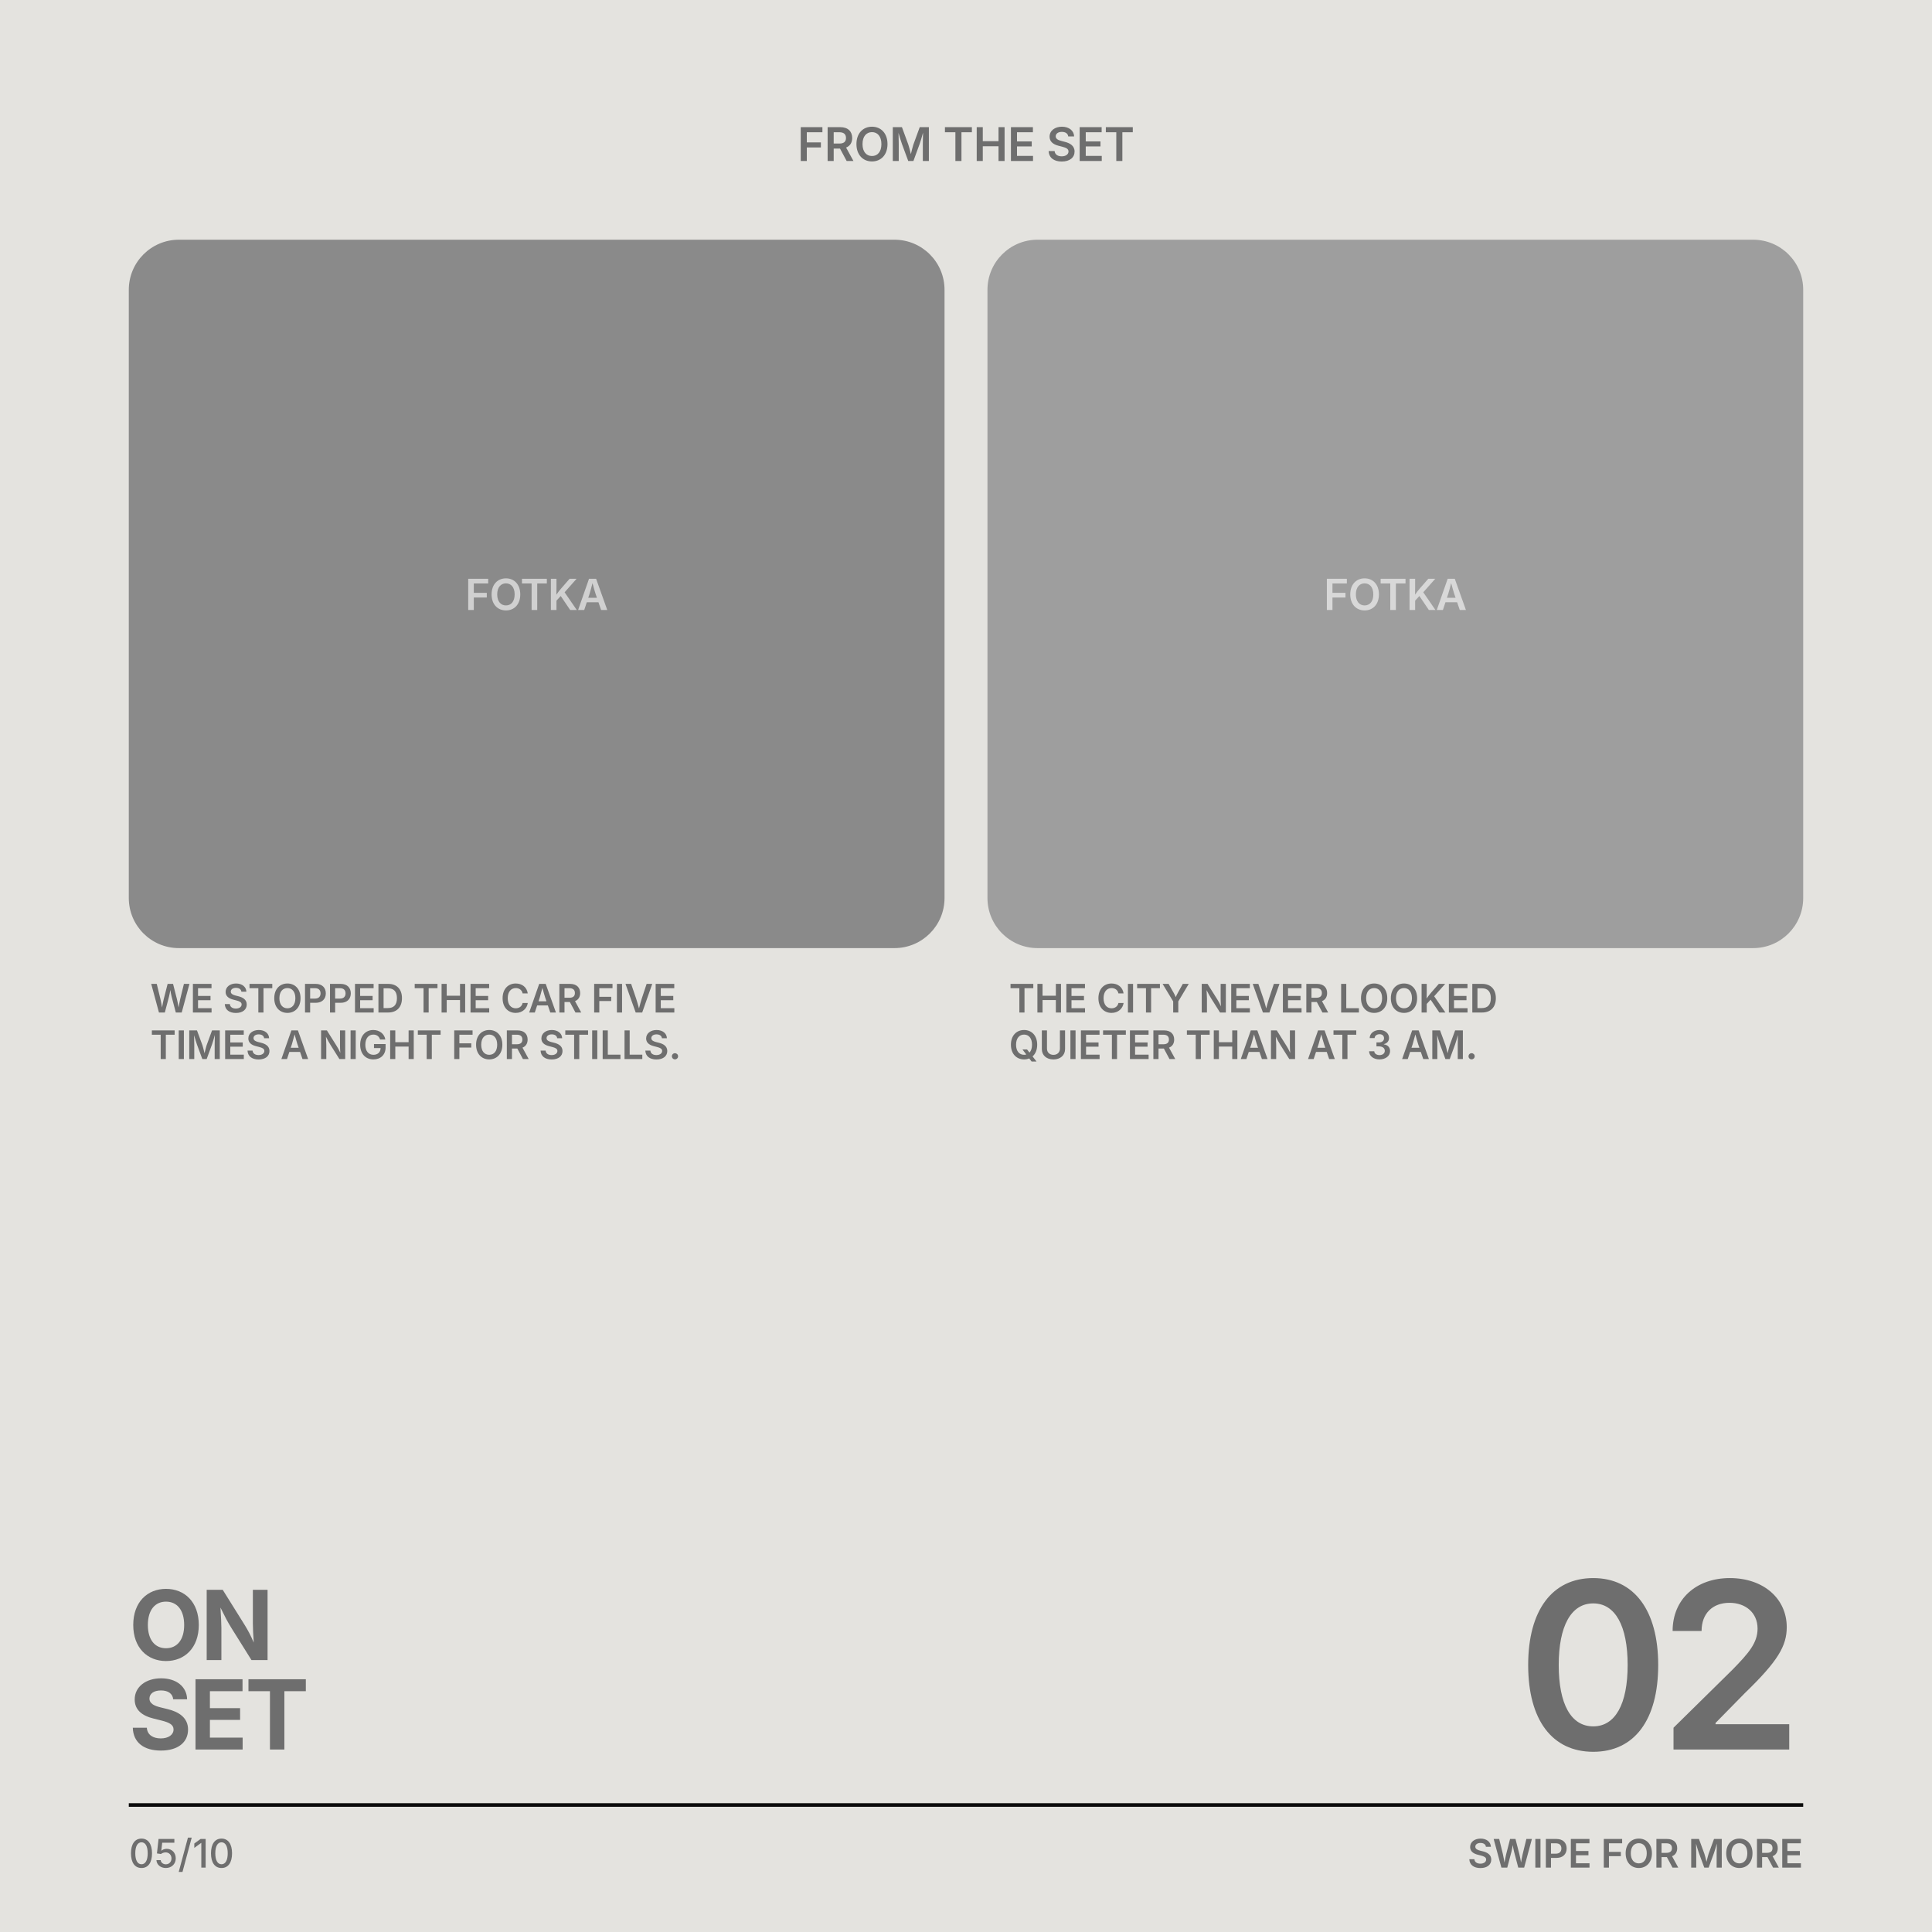
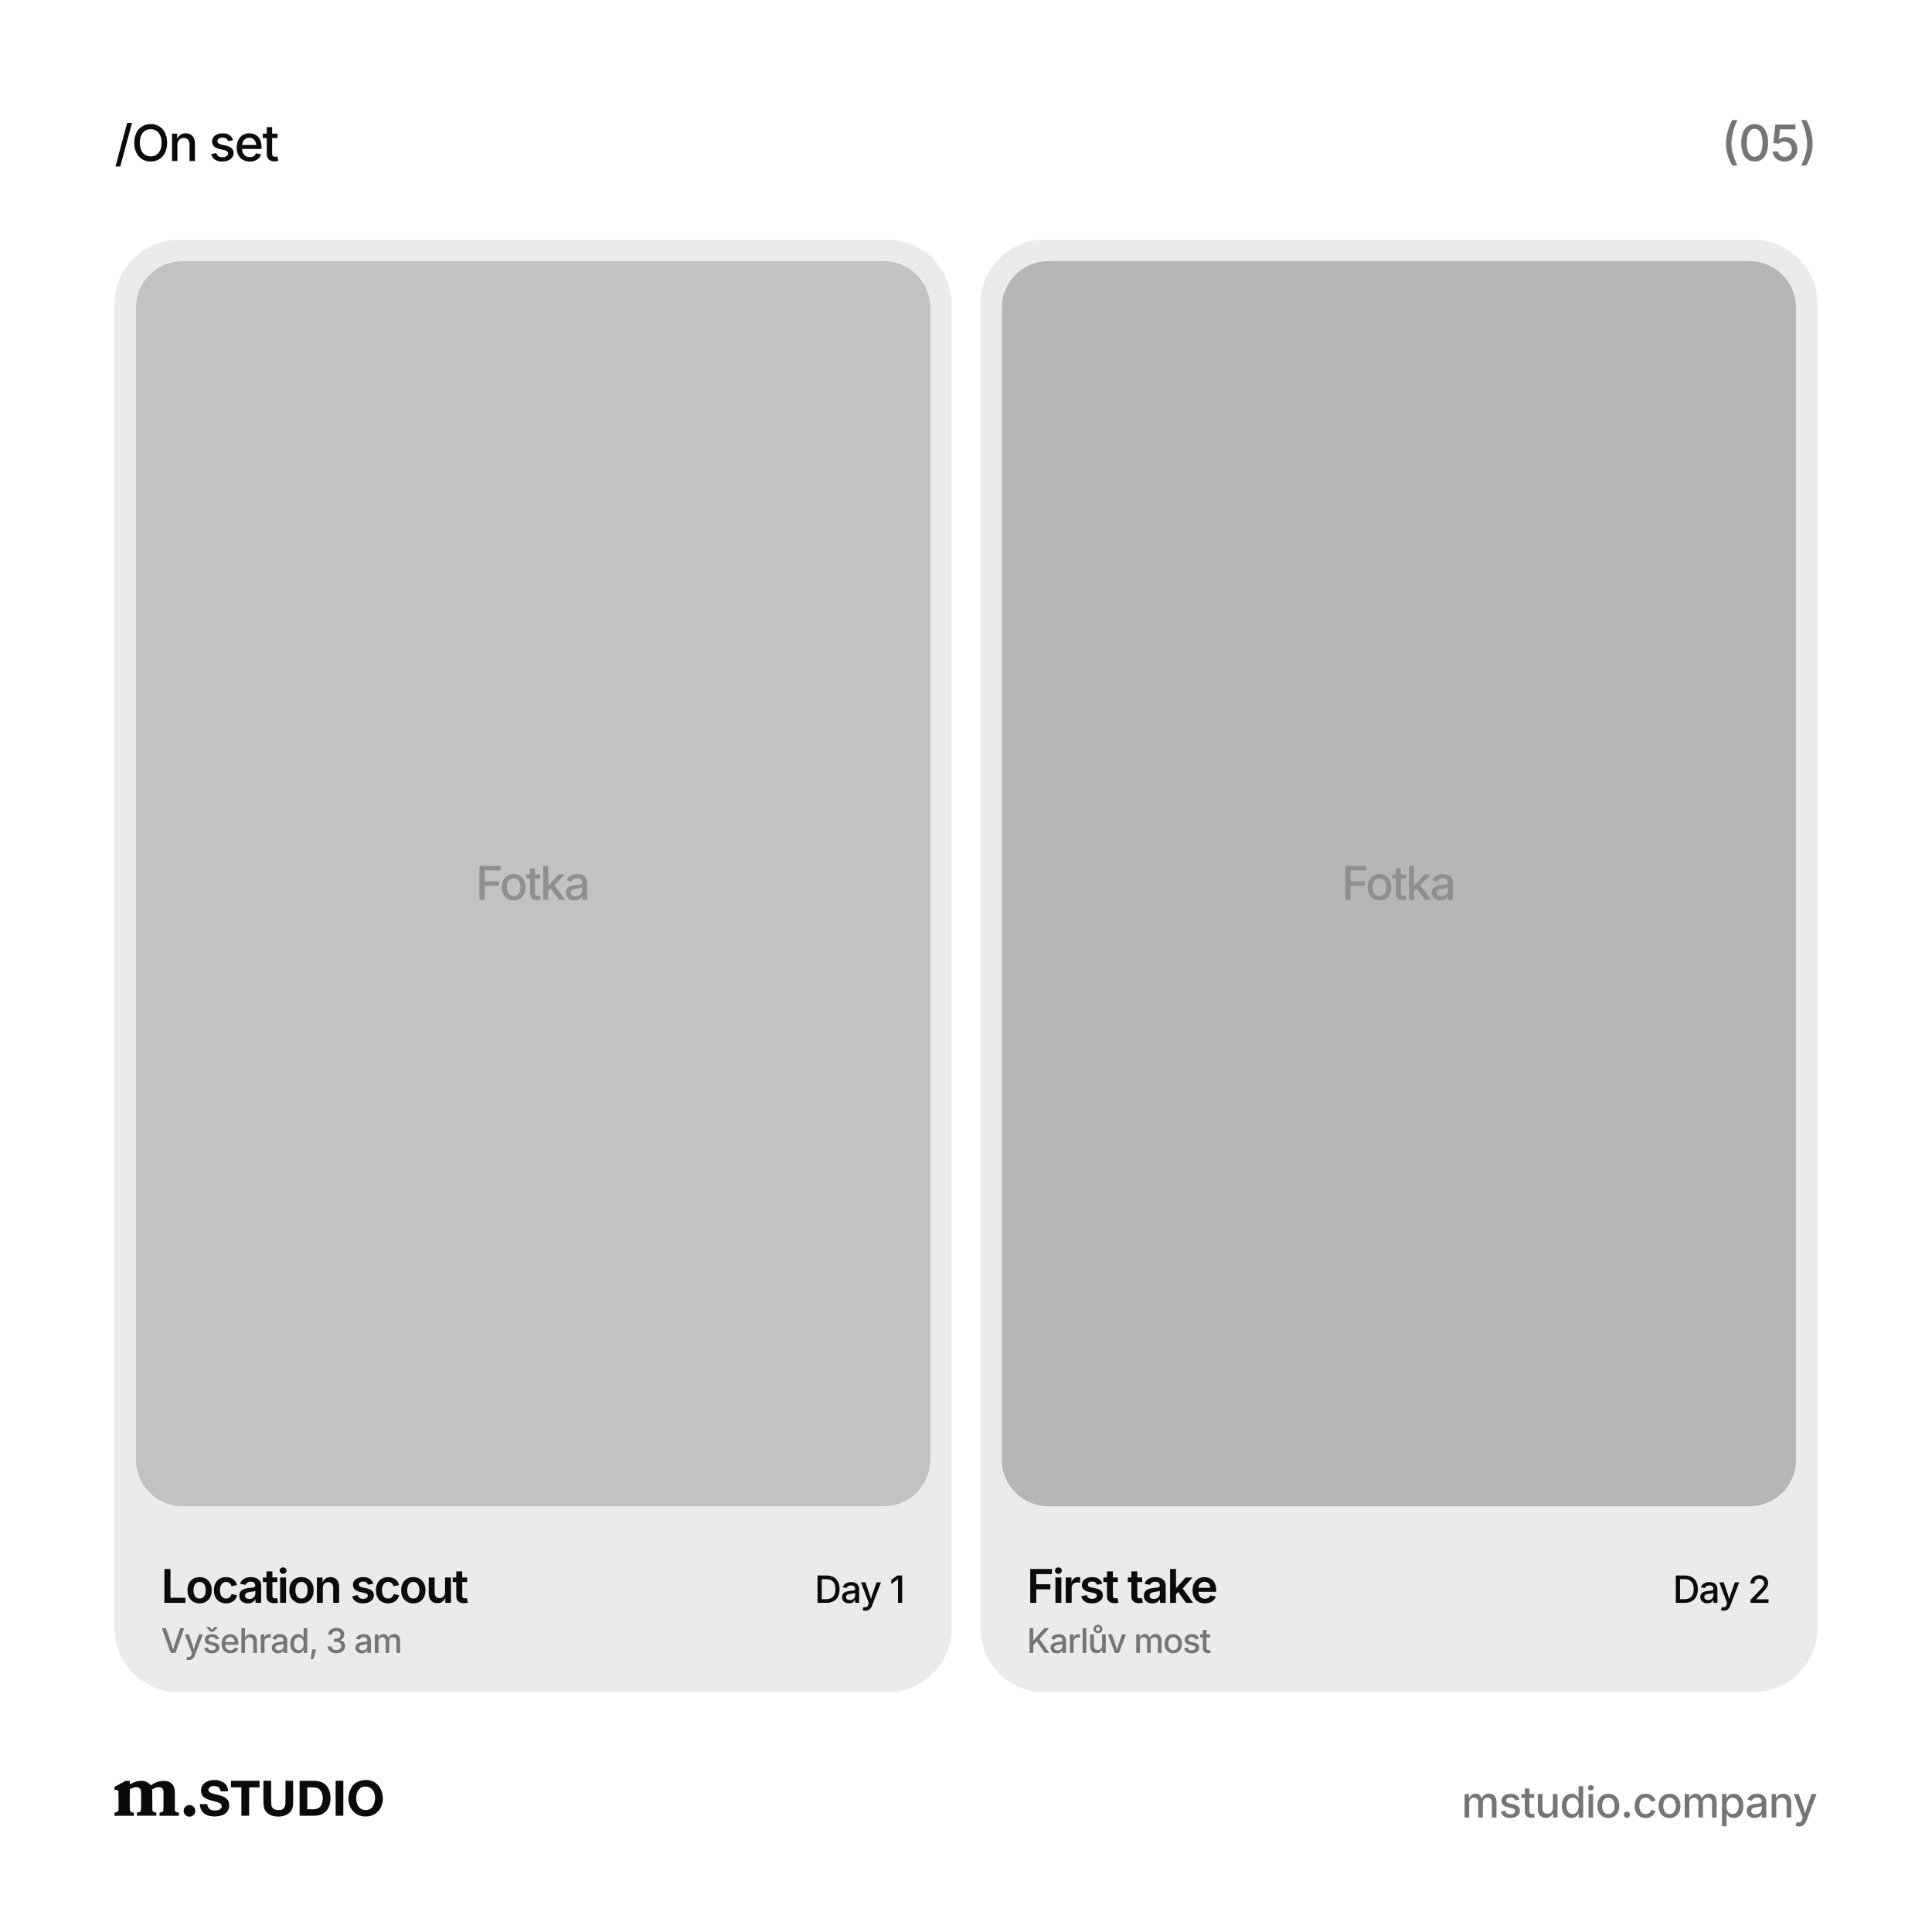
<svg xmlns="http://www.w3.org/2000/svg" width="1080" height="1080" viewBox="0 0 1080 1080">
-   <rect id="Background" width="1080" height="1080" fill="#E4E3DF" />
-   <text id="Label" x="540" y="90" font-family="Inter" font-size="26" font-weight="600" letter-spacing="-0.26" fill="#6E6E6E" text-anchor="middle">FROM THE SET</text>
-   <rect id="Photo 1 – vložte obrázek" x="72" y="134" width="456" height="396" rx="28" fill="#8A8A8A" />
-   <text id="Hint – smazat" x="300" y="341" font-family="Inter" font-size="24" font-weight="600" letter-spacing="-0.48" fill="#FFFFFF" fill-opacity="0.6" text-anchor="middle">FOTKA</text>
-   <text id="Caption 1" font-family="Inter" font-size="22" font-weight="600" letter-spacing="-0.22" fill="#6E6E6E" text-anchor="start">
-     <tspan x="84" y="566">WE STOPPED THE CAR FIVE</tspan>
-     <tspan x="84" y="592">TIMES A NIGHT FOR STILLS.</tspan>
-   </text>
-   <rect id="Photo 2 – vložte obrázek" x="552" y="134" width="456" height="396" rx="28" fill="#9E9E9E" />
-   <text id="Hint – smazat" x="780" y="341" font-family="Inter" font-size="24" font-weight="600" letter-spacing="-0.48" fill="#FFFFFF" fill-opacity="0.6" text-anchor="middle">FOTKA</text>
-   <text id="Caption 2" font-family="Inter" font-size="22" font-weight="600" letter-spacing="-0.22" fill="#6E6E6E" text-anchor="start">
-     <tspan x="564" y="566">THE CITY NEVER LOOKED</tspan>
-     <tspan x="564" y="592">QUIETER THAN AT 3 AM.</tspan>
-   </text>
-   <text id="Number" x="1008" y="978" font-family="Inter" font-size="130" font-weight="600" letter-spacing="-6.48" fill="#6E6E6E" text-anchor="end">02</text>
-   <text id="Title" font-family="Inter" font-size="54" font-weight="700" letter-spacing="-1.63" fill="#6E6E6E" text-anchor="start">
-     <tspan x="72" y="928">ON</tspan>
-     <tspan x="72" y="978">SET</tspan>
-   </text>
-   <rect id="Divider" x="72" y="1008" width="936" height="2" fill="#0A0A0A" />
-   <text id="Counter" x="72" y="1044" font-family="Inter" font-size="22" font-weight="500" letter-spacing="0.00" fill="#6E6E6E" text-anchor="start">05/10</text>
-   <text id="CTA" x="1008" y="1044" font-family="Inter" font-size="22" font-weight="600" letter-spacing="-0.22" fill="#6E6E6E" text-anchor="end">SWIPE FOR MORE</text>
+   <rect id="Background" width="1080" height="1080" fill="#FFFFFF" />
+   <g id="Section label">
+     <text id="Label" x="64" y="90" font-family="Inter" font-size="28" font-weight="500" letter-spacing="-0.84" fill="#0A0A0A" text-anchor="start">/On set</text>
+     <text id="Index" x="1016" y="90" font-family="Inter" font-size="28" font-weight="500" letter-spacing="-0.56" fill="#757575" text-anchor="end">(05)</text>
+   </g>
+   <g id="Card – Location scout">
+     <rect id="Card" x="64" y="134" width="468" height="812" rx="36" fill="#EBEBEB" />
+     <rect id="Photo – vložte obrázek" x="76" y="146" width="444" height="696" rx="26" fill="#C2C2C2" />
+     <text id="Hint – smazat" x="298" y="503" font-family="Inter" font-size="26" font-weight="500" letter-spacing="-1.04" fill="#8F8F8F" text-anchor="middle">Fotka</text>
+     <text id="Title" x="90" y="896" font-family="Inter" font-size="26" font-weight="600" letter-spacing="-1.04" fill="#0A0A0A" text-anchor="start">Location scout</text>
+     <text id="Year" x="506" y="896" font-family="Inter" font-size="21" font-weight="500" letter-spacing="-0.62" fill="#0A0A0A" text-anchor="end">Day 1</text>
+     <text id="Scope" x="90" y="924" font-family="Inter" font-size="19" font-weight="500" letter-spacing="-0.56" fill="#757575" text-anchor="start">Vyšehrad, 3 am</text>
+   </g>
+   <g id="Card – First take">
+     <rect id="Card" x="548" y="134" width="468" height="812" rx="36" fill="#EBEBEB" />
+     <rect id="Photo – vložte obrázek" x="560" y="146" width="444" height="696" rx="26" fill="#B6B6B6" />
+     <text id="Hint – smazat" x="782" y="503" font-family="Inter" font-size="26" font-weight="500" letter-spacing="-1.04" fill="#8F8F8F" text-anchor="middle">Fotka</text>
+     <text id="Title" x="574" y="896" font-family="Inter" font-size="26" font-weight="600" letter-spacing="-1.04" fill="#0A0A0A" text-anchor="start">First take</text>
+     <text id="Year" x="990" y="896" font-family="Inter" font-size="21" font-weight="500" letter-spacing="-0.62" fill="#0A0A0A" text-anchor="end">Day 2</text>
+     <text id="Scope" x="574" y="924" font-family="Inter" font-size="19" font-weight="500" letter-spacing="-0.56" fill="#757575" text-anchor="start">Karlův most</text>
+   </g>
+   <g id="Footer">
+     <g id="Logo m.STUDIO" transform="translate(64 995) scale(0.04688)">
+       <path fill="#0A0A0A" fill-rule="evenodd" d="M 879.37 436.51 C 864.89 433.36 853.86 426.92 842.98 415.27 C 811.69 381.76 821.75 327.27 863.08 306.46 C 892.07 291.86 927.01 299.29 947.94 324.50 C 956.60 334.93 961.33 346.26 962.94 360.46 C 965.06 379.12 960.44 396.23 949.28 411.08 C 933.78 431.70 905.14 442.11 879.37 436.51 Z  M 1923.50 435.50 C 1865.42 428.80 1820.12 403.39 1796.67 364.36 C 1787.73 349.47 1783.24 335.24 1779.53 310.00 C 1779.33 308.62 1778.89 305.70 1778.56 303.50 C 1778.23 301.30 1777.32 289.91 1776.53 278.19 C 1775.37 260.72 1775.22 234.60 1775.72 133.44 L 1776.32 10.00 L 1822.14 10.00 L 1867.96 10.00 L 1867.77 132.25 C 1867.52 301.63 1868.01 308.39 1882.16 329.55 C 1893.75 346.88 1915.15 356.74 1945.90 358.92 C 1991.95 362.18 2019.65 348.13 2031.46 315.51 C 2034.10 308.24 2037.31 293.82 2038.60 283.50 C 2039.01 280.20 2039.23 217.31 2039.08 143.75 L 2038.80 10.00 L 2084.26 10.00 L 2129.71 10.00 L 2130.44 138.80 C 2131.16 264.20 2131.06 274.47 2128.85 297.50 C 2123.33 355.12 2098.21 392.75 2049.74 415.99 C 2013.48 433.39 1967.20 440.54 1923.50 435.50 Z  M 1173.00 435.29 C 1164.03 434.73 1140.11 431.03 1131.50 428.86 C 1100.40 421.02 1077.96 408.95 1058.40 389.53 C 1040.08 371.35 1029.18 351.32 1022.51 323.61 C 1019.76 312.17 1018.00 300.21 1018.00 292.92 L 1018.00 287.98 L 1061.66 288.24 L 1105.31 288.50 L 1106.98 296.50 C 1109.65 309.29 1111.89 315.92 1116.59 325.05 C 1131.38 353.75 1159.23 365.37 1209.32 363.72 C 1226.43 363.16 1231.86 362.07 1244.88 356.56 C 1259.75 350.27 1271.81 339.95 1276.78 329.25 C 1279.01 324.45 1279.46 322.09 1279.48 314.98 C 1279.50 307.32 1279.16 305.77 1276.18 299.71 C 1267.45 281.98 1248.37 270.04 1212.56 259.91 C 1204.89 257.74 1197.69 255.79 1196.56 255.56 C 1195.43 255.34 1191.35 254.40 1187.50 253.48 C 1183.65 252.56 1179.60 251.63 1178.50 251.41 C 1163.24 248.40 1132.49 238.77 1105.51 228.56 C 1084.18 220.48 1061.22 203.55 1049.70 187.42 C 1043.84 179.20 1037.18 164.28 1034.34 153.00 C 1030.79 138.90 1030.58 117.28 1033.86 103.73 C 1040.18 77.68 1049.95 60.03 1067.32 43.33 C 1082.54 28.69 1097.58 19.99 1121.00 12.28 C 1145.06 4.36 1167.80 0.70 1193.00 0.69 C 1221.60 0.69 1245.09 4.95 1269.00 14.48 C 1284.23 20.55 1298.68 28.58 1309.45 36.98 C 1322.01 46.76 1334.98 62.69 1341.62 76.50 C 1348.51 90.83 1353.96 115.16 1353.99 131.76 L 1354.00 136.02 L 1309.82 135.76 L 1265.64 135.50 L 1263.96 127.00 C 1260.81 111.15 1257.26 104.12 1247.11 93.65 C 1236.14 82.33 1226.19 77.65 1205.34 73.97 C 1191.31 71.50 1180.25 71.47 1166.92 73.88 C 1143.86 78.06 1133.33 85.48 1124.76 103.63 C 1120.52 112.62 1119.69 124.25 1122.79 131.26 C 1128.10 143.26 1143.56 153.66 1167.50 161.32 C 1171.90 162.72 1183.83 165.90 1194.00 168.37 C 1266.09 185.87 1277.38 189.27 1300.80 200.54 C 1318.01 208.82 1328.59 215.93 1338.75 226.05 C 1353.72 240.96 1362.70 258.24 1366.04 278.55 C 1367.55 287.72 1367.51 314.31 1365.98 325.00 C 1364.42 335.86 1358.06 355.40 1353.33 363.91 C 1329.85 406.07 1283.94 429.01 1211.00 435.03 C 1200.81 435.87 1184.23 435.98 1173.00 435.29 Z  M 2972.50 435.38 C 2955.78 433.65 2934.56 428.70 2917.75 422.62 C 2879.75 408.86 2844.83 379.91 2822.16 343.35 C 2809.02 322.17 2796.58 289.40 2793.54 268.00 C 2793.19 265.52 2792.47 261.48 2791.94 259.00 C 2790.18 250.82 2789.21 224.60 2790.07 208.32 C 2792.40 164.38 2807.31 118.34 2831.43 80.66 C 2839.25 68.42 2840.67 66.58 2849.50 57.15 C 2874.67 30.27 2918.47 9.35 2963.90 2.52 C 2987.08 -0.97 3018.61 -0.29 3040.50 4.15 C 3090.93 14.39 3133.48 43.73 3162.40 88.19 C 3177.05 110.72 3190.18 143.78 3195.49 171.50 C 3199.83 194.18 3201.14 228.68 3198.47 250.00 C 3197.61 256.88 3196.72 263.18 3196.49 264.00 C 3196.26 264.82 3195.87 266.62 3195.61 268.00 C 3190.42 296.02 3178.32 326.19 3163.15 349.00 C 3136.86 388.52 3098.67 416.02 3052.50 428.68 C 3032.39 434.19 3024.88 435.16 3000.00 435.49 C 2987.07 435.65 2974.70 435.61 2972.50 435.38 Z  M 0.23 408.29 L 0.50 389.58 L 12.19 387.37 C 36.38 382.80 44.98 375.41 47.98 356.61 C 49.32 348.27 48.51 140.55 47.12 134.79 C 45.57 128.35 42.78 124.66 37.49 122.02 C 32.94 119.76 31.10 119.52 16.25 119.16 L -0.00 118.77 L 0.01 101.13 L 0.02 83.50 L 15.76 74.86 C 33.28 65.24 61.73 49.58 84.50 37.00 C 92.75 32.45 101.30 27.74 103.50 26.55 C 105.70 25.36 112.96 21.37 119.62 17.69 L 131.74 11.00 L 157.37 11.00 L 183.00 11.00 L 183.00 31.50 C 183.00 42.78 183.27 52.00 183.60 52.00 C 183.92 52.00 185.39 51.17 186.85 50.16 C 196.33 43.59 228.63 29.19 248.50 22.69 C 275.33 13.91 294.33 10.68 319.50 10.65 C 346.26 10.61 362.94 14.11 383.50 24.04 C 399.02 31.54 405.45 36.26 419.80 50.66 C 427.12 58.00 433.39 64.00 433.74 64.00 C 434.09 64.00 435.30 63.16 436.44 62.13 C 444.27 55.01 468.19 41.07 485.53 33.51 C 520.75 18.15 552.83 11.06 587.33 11.02 C 619.29 10.98 643.05 16.88 665.00 30.30 C 692.32 47.01 709.03 72.73 715.51 108.00 C 715.76 109.38 716.19 111.62 716.46 113.00 C 716.73 114.38 717.67 122.47 718.54 131.00 C 719.92 144.38 720.10 161.34 719.85 255.00 L 719.57 363.50 L 722.20 369.18 C 726.47 378.41 733.37 382.21 754.50 386.98 C 759.45 388.09 764.51 389.24 765.75 389.52 C 767.98 390.03 768.00 390.17 768.00 408.52 L 768.00 427.00 L 652.48 427.00 L 536.96 427.00 L 537.23 408.25 L 537.50 389.50 L 547.18 387.81 C 566.02 384.53 576.10 379.37 580.64 370.69 C 583.79 364.69 584.41 346.52 584.73 251.00 C 585.10 140.77 585.11 143.53 584.54 139.00 C 582.33 121.22 577.13 109.36 567.26 99.57 C 557.22 89.60 544.80 85.30 527.00 85.62 C 514.77 85.84 504.70 87.67 491.77 92.01 C 481.56 95.44 456.18 107.73 451.58 111.47 L 448.67 113.84 L 449.94 128.58 C 450.89 139.62 451.14 169.90 450.93 249.41 C 450.78 307.76 451.01 357.30 451.46 359.50 C 453.34 368.76 459.31 376.57 467.86 380.93 C 472.93 383.51 492.59 388.96 498.50 389.42 C 499.13 389.47 499.50 396.39 499.50 408.00 L 499.50 426.50 L 384.00 426.50 L 268.50 426.50 L 268.50 408.00 L 268.50 389.50 L 280.50 387.47 C 295.30 384.95 303.33 381.50 309.37 375.04 C 315.37 368.62 315.28 369.22 316.88 325.00 C 318.72 274.00 317.82 145.70 315.50 130.00 C 312.35 108.61 298.81 92.63 279.50 87.52 C 272.36 85.63 255.55 85.36 245.50 86.98 C 230.25 89.44 209.11 96.99 192.50 105.91 L 183.50 110.74 L 182.78 120.62 C 182.38 126.06 181.96 174.15 181.84 227.50 C 181.61 326.51 182.35 354.70 185.50 366.89 C 187.11 373.16 190.88 377.53 198.01 381.41 C 203.04 384.15 216.41 388.00 220.91 388.01 C 222.33 388.01 225.19 388.48 227.25 389.05 L 231.00 390.09 L 231.00 408.55 L 231.00 427.00 L 115.48 427.00 L -0.04 427.00 L 0.23 408.29 Z  M 1513.68 426.34 C 1513.30 425.97 1513.00 349.69 1513.00 256.83 L 1513.00 88.00 L 1451.00 88.00 L 1389.00 88.00 L 1389.00 49.00 L 1389.00 10.00 L 1559.50 10.00 L 1730.00 10.00 L 1730.00 49.00 L 1730.00 88.00 L 1710.16 88.00 C 1699.25 88.00 1671.36 88.30 1648.17 88.66 L 1606.01 89.33 L 1605.75 257.91 L 1605.50 426.50 L 1559.93 426.76 C 1534.86 426.90 1514.05 426.72 1513.68 426.34 Z  M 2207.46 425.75 C 2207.20 425.06 2207.10 331.35 2207.24 217.50 L 2207.50 10.50 L 2304.50 10.53 C 2399.96 10.55 2401.74 10.59 2416.74 12.81 C 2443.35 16.75 2461.16 22.04 2479.50 31.44 C 2512.63 48.42 2535.19 71.47 2551.99 105.50 C 2562.17 126.13 2567.07 140.70 2570.48 160.50 C 2571.34 165.45 2572.23 170.18 2572.48 171.00 C 2573.67 175.02 2575.07 199.53 2575.07 216.50 C 2575.07 233.53 2573.80 256.30 2572.46 263.00 C 2571.53 267.68 2571.01 270.50 2569.95 276.50 C 2563.58 312.64 2543.59 351.75 2519.10 376.00 C 2489.86 404.95 2458.05 419.69 2413.34 424.99 C 2397.64 426.86 2390.14 426.99 2302.22 427.00 C 2227.71 427.00 2207.84 426.74 2207.46 425.75 Z  M 2637.00 218.51 L 2637.00 10.00 L 2683.00 10.00 L 2729.00 10.00 L 2728.75 218.25 L 2728.50 426.50 L 2682.75 426.76 L 2637.00 427.02 L 2637.00 218.51 Z  M 3016.58 357.05 C 3042.73 351.53 3063.17 339.87 3075.24 323.60 C 3082.31 314.07 3092.73 293.39 3096.88 280.67 C 3110.36 239.38 3111.27 198.01 3099.52 160.50 C 3084.32 111.96 3050.22 83.15 3003.02 78.97 C 2976.31 76.60 2949.73 83.54 2930.98 97.77 C 2909.40 114.15 2892.16 145.25 2885.49 179.86 C 2880.83 204.03 2881.09 235.94 2886.14 260.50 C 2895.17 304.37 2920.07 339.01 2951.18 351.01 C 2971.29 358.76 2997.15 361.15 3016.58 357.05 Z  M 2391.42 348.01 C 2398.23 346.92 2404.86 345.62 2406.15 345.13 C 2407.44 344.64 2408.72 344.26 2409.00 344.28 C 2410.50 344.41 2421.41 340.30 2427.30 337.37 C 2452.13 325.07 2463.73 310.66 2474.35 278.91 C 2492.33 225.24 2484.06 160.20 2454.60 123.42 C 2432.91 96.34 2405.77 87.99 2339.50 88.01 C 2323.00 88.01 2307.14 88.30 2304.25 88.65 L 2299.00 89.28 L 2299.00 219.10 L 2299.00 348.93 L 2309.25 349.25 C 2314.89 349.43 2332.89 349.67 2349.27 349.79 C 2374.84 349.97 2380.78 349.72 2391.42 348.01 Z" />
+     </g>
+     <text id="Web" x="1016" y="1016" font-family="Inter" font-size="24" font-weight="500" letter-spacing="-0.48" fill="#757575" text-anchor="end">mstudio.company</text>
+   </g>
</svg>
